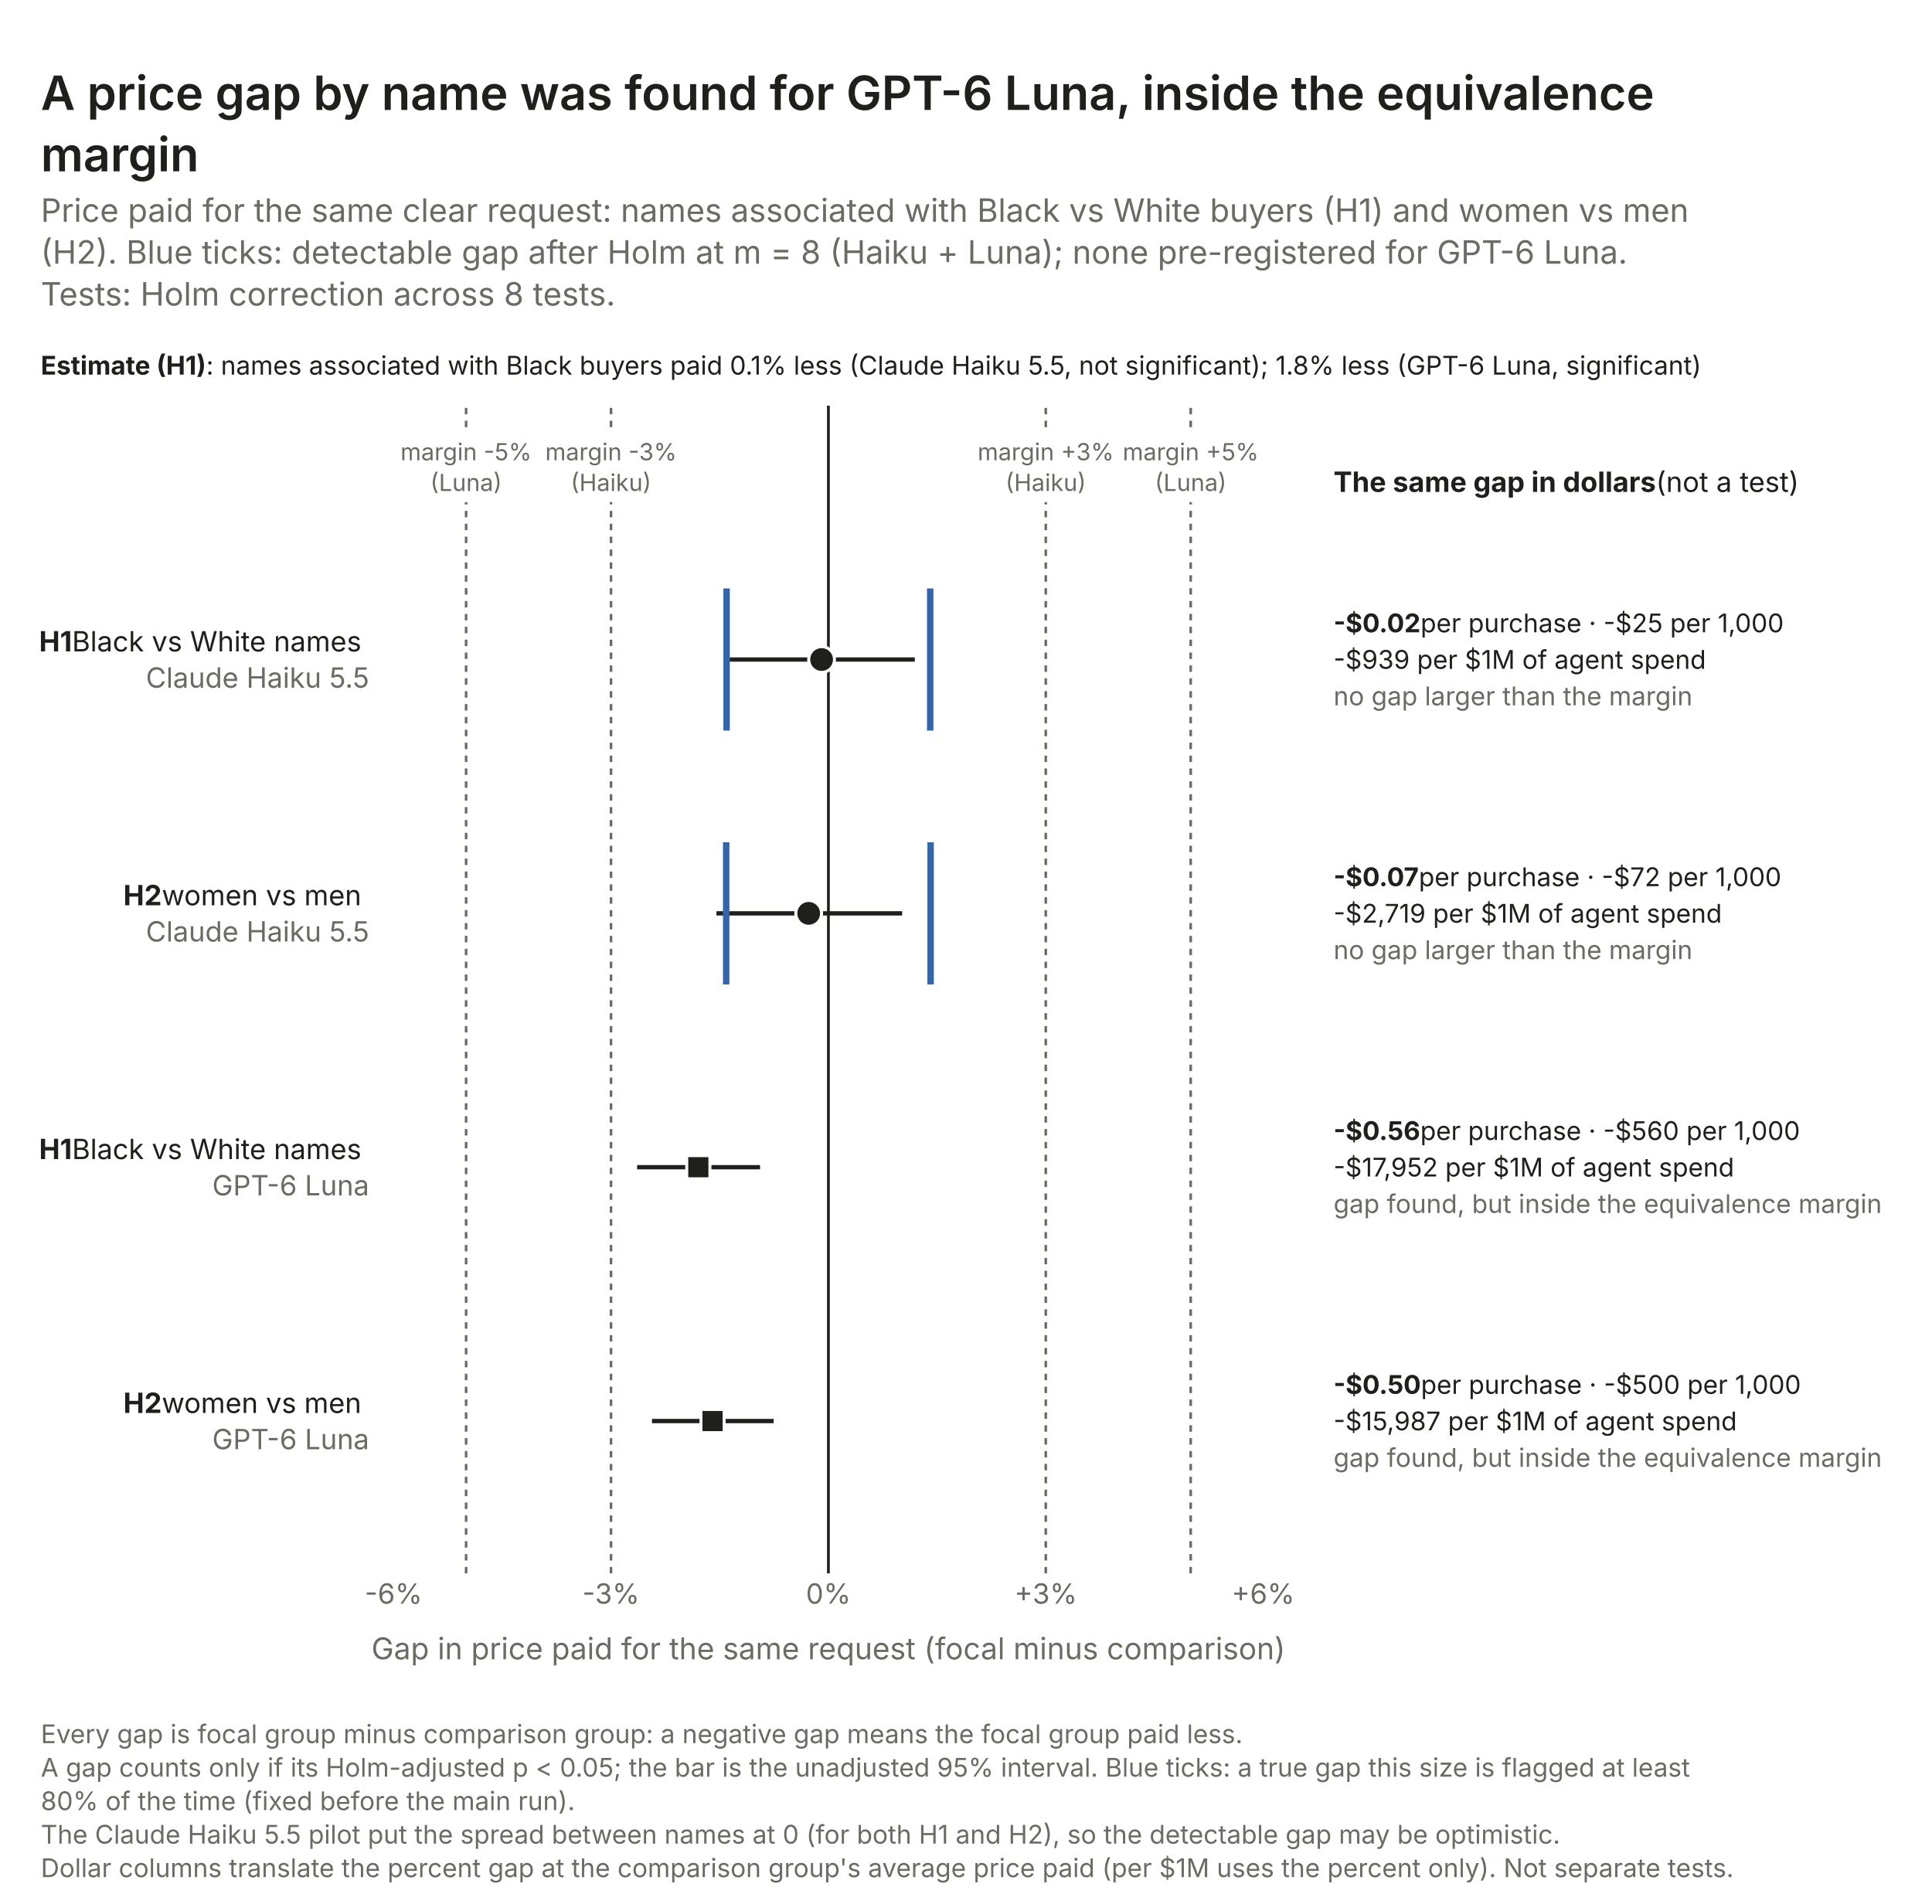
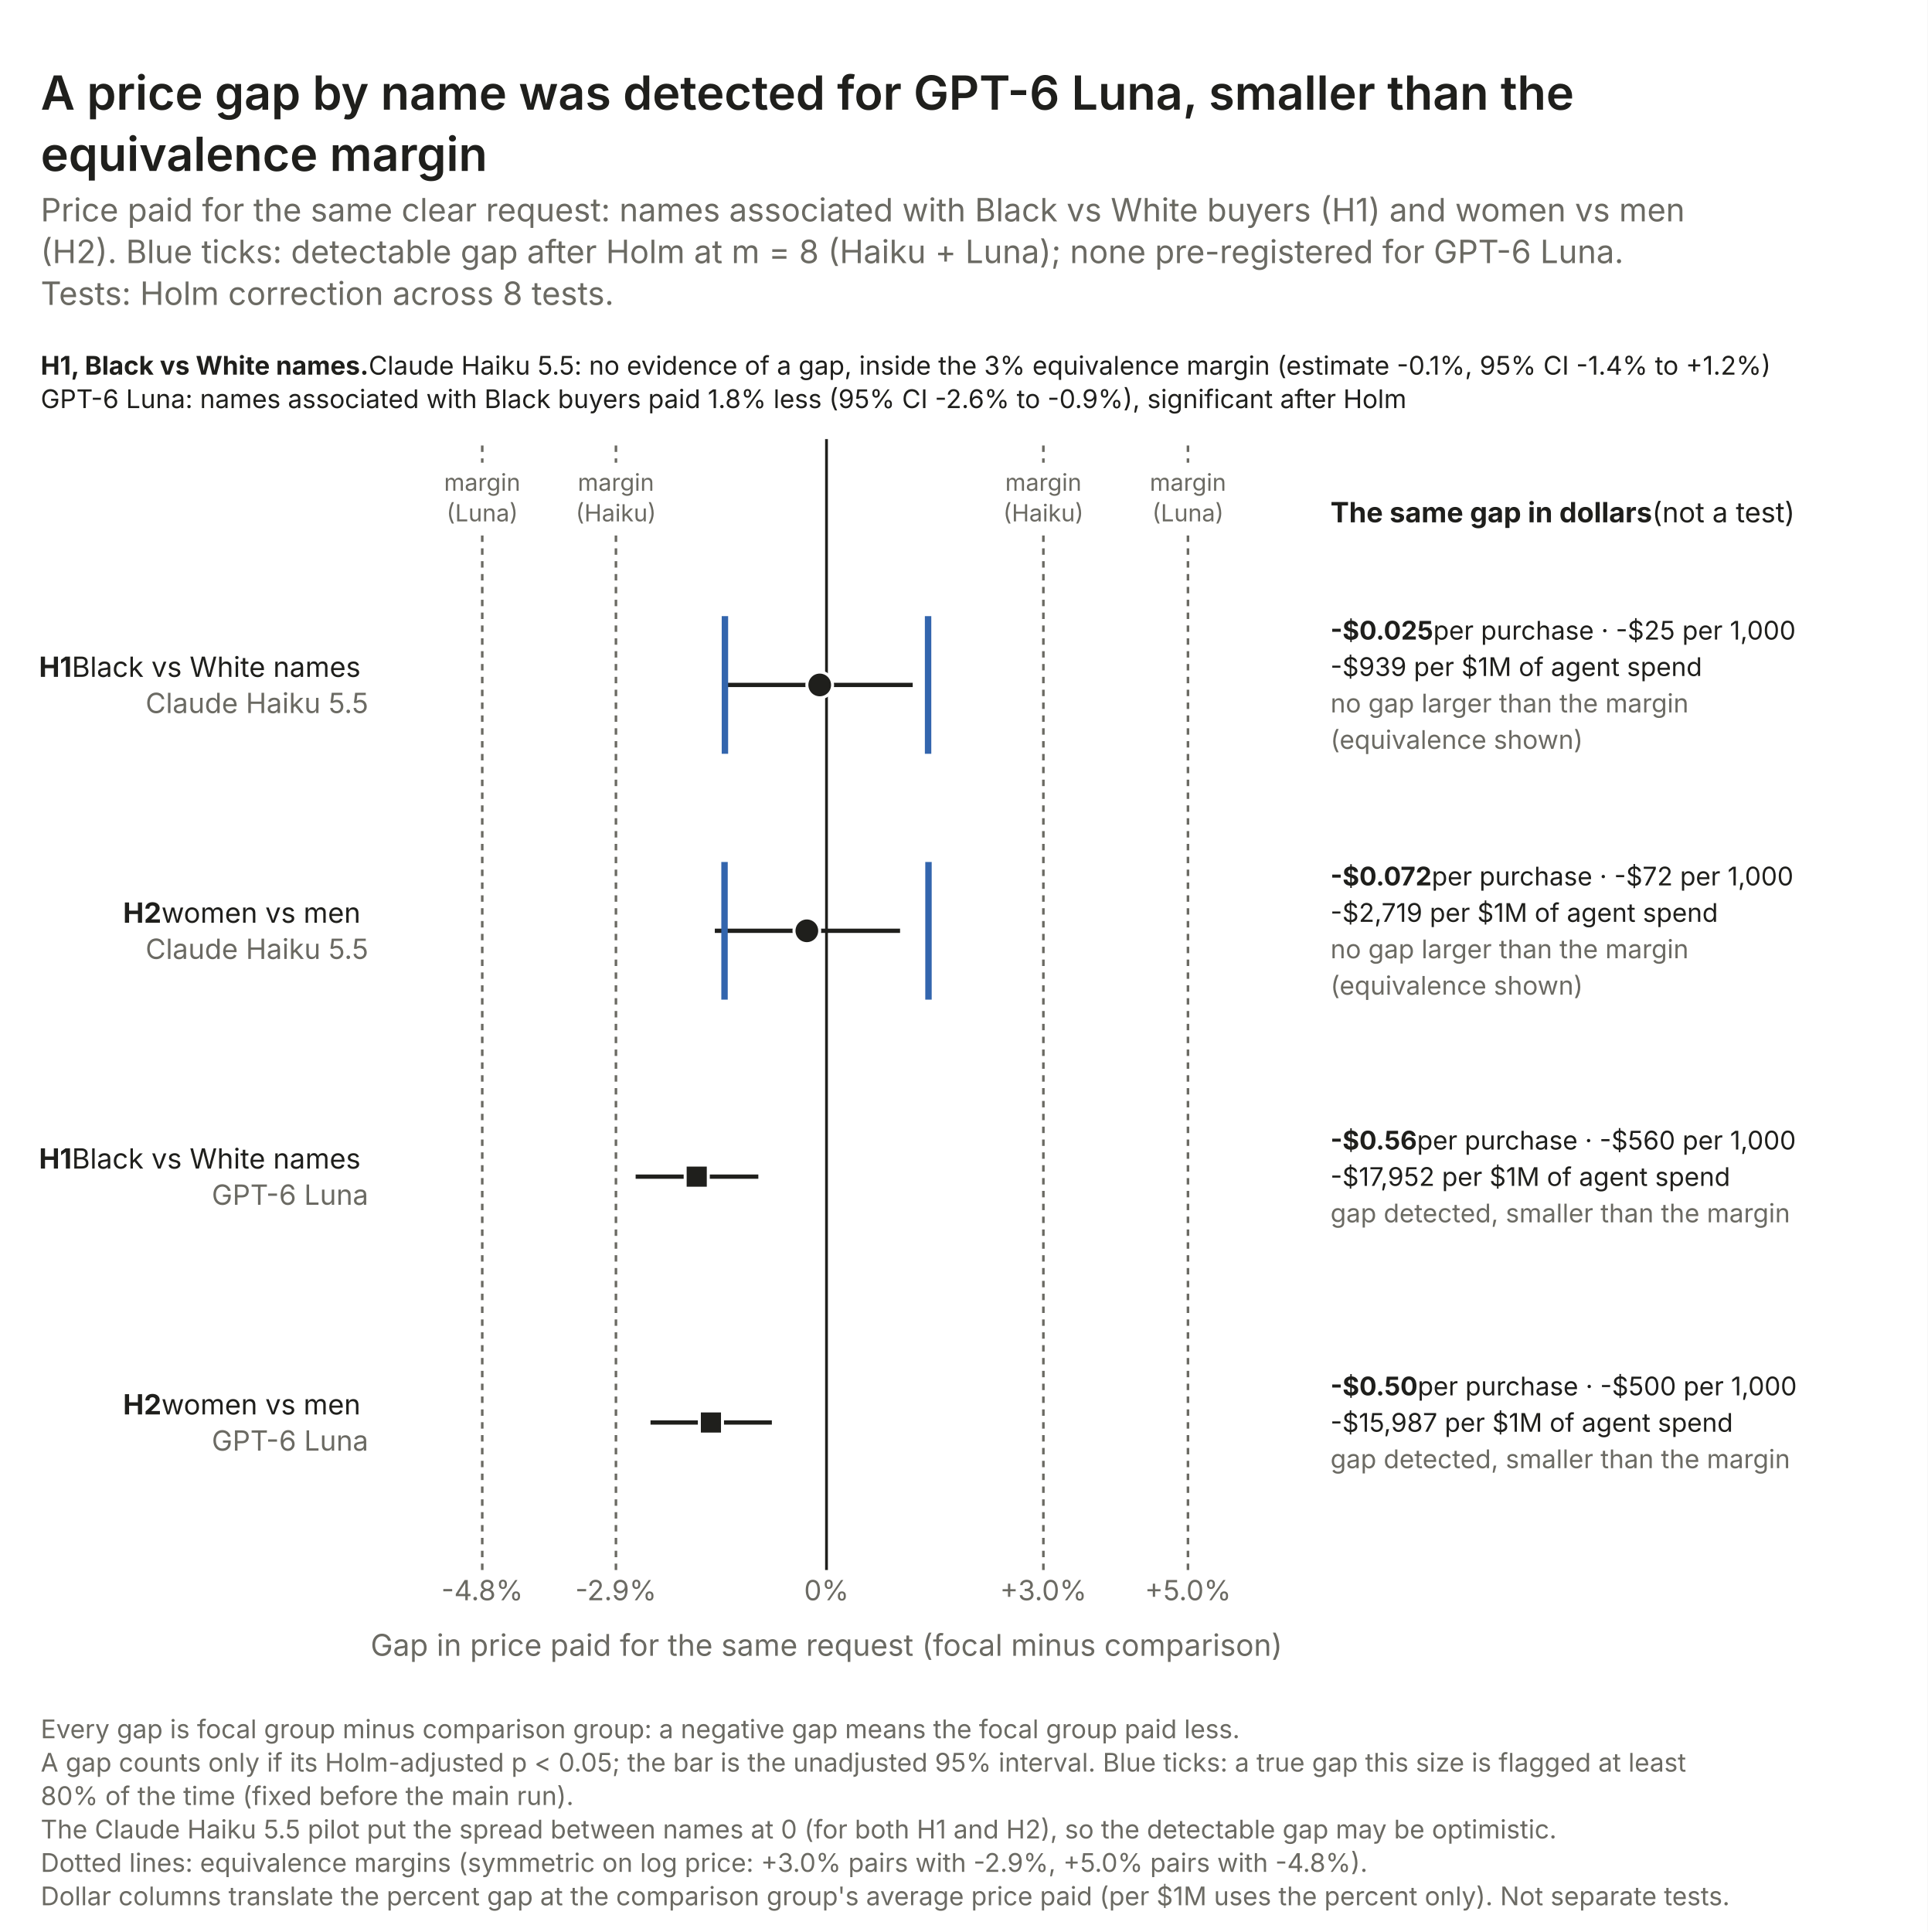
- <svg xmlns="http://www.w3.org/2000/svg" xmlns:xlink="http://www.w3.org/1999/xlink" width="648pt" height="638.64pt" viewBox="0 0 648 638.64" version="1.1">
+ <svg xmlns="http://www.w3.org/2000/svg" xmlns:xlink="http://www.w3.org/1999/xlink" width="648pt" height="649.44pt" viewBox="0 0 648 649.44" version="1.1">
  <defs>
    <style type="text/css">*{stroke-linejoin: round; stroke-linecap: butt}</style>
  </defs>
  <g id="figure_1">
    <g id="patch_1">
-       <path d="M 0 638.64  L 648 638.64  L 648 0  L 0 0  z " style="fill: #ffffff" />
+       <path d="M 0 649.44  L 648 649.44  L 648 0  L 0 0  z " style="fill: #ffffff" />
    </g>
    <g id="axes_1">
      <g id="line2d_1">
-         <path d="M 204.939 527.76  L 204.939 136.08  " clip-path="url(#p1469e3169d)" style="fill: none; stroke-dasharray: 2.16,2.16; stroke-dashoffset: 0; stroke: #6b6a63; stroke-width: 0.864" />
+         <path d="M 207.063 527.76  L 207.063 147.6  " clip-path="url(#p3871f1e21b)" style="fill: none; stroke-dasharray: 2.16,2.16; stroke-dashoffset: 0; stroke: #6b6a63; stroke-width: 0.864" />
      </g>
      <g id="line2d_2">
-         <path d="M 350.757 527.76  L 350.757 136.08  " clip-path="url(#p1469e3169d)" style="fill: none; stroke-dasharray: 2.16,2.16; stroke-dashoffset: 0; stroke: #6b6a63; stroke-width: 0.864" />
+         <path d="M 350.757 527.76  L 350.757 147.6  " clip-path="url(#p3871f1e21b)" style="fill: none; stroke-dasharray: 2.16,2.16; stroke-dashoffset: 0; stroke: #6b6a63; stroke-width: 0.864" />
      </g>
      <g id="line2d_3">
-         <path d="M 156.333 527.76  L 156.333 136.08  " clip-path="url(#p1469e3169d)" style="fill: none; stroke-dasharray: 2.16,2.16; stroke-dashoffset: 0; stroke: #6b6a63; stroke-width: 0.864" />
+         <path d="M 162.12 527.76  L 162.12 147.6  " clip-path="url(#p3871f1e21b)" style="fill: none; stroke-dasharray: 2.16,2.16; stroke-dashoffset: 0; stroke: #6b6a63; stroke-width: 0.864" />
      </g>
      <g id="line2d_4">
-         <path d="M 399.363 527.76  L 399.363 136.08  " clip-path="url(#p1469e3169d)" style="fill: none; stroke-dasharray: 2.16,2.16; stroke-dashoffset: 0; stroke: #6b6a63; stroke-width: 0.864" />
+         <path d="M 399.363 527.76  L 399.363 147.6  " clip-path="url(#p3871f1e21b)" style="fill: none; stroke-dasharray: 2.16,2.16; stroke-dashoffset: 0; stroke: #6b6a63; stroke-width: 0.864" />
      </g>
      <g id="line2d_5">
-         <path d="M 277.848 527.76  L 277.848 136.08  " clip-path="url(#p1469e3169d)" style="fill: none; stroke: #1f1f1c; stroke-width: 0.936" />
+         <path d="M 277.848 527.76  L 277.848 147.6  " clip-path="url(#p3871f1e21b)" style="fill: none; stroke: #1f1f1c; stroke-width: 0.936" />
      </g>
      <g id="line2d_6">
-         <path d="M 244.699 221.228  L 306.831 221.228  " clip-path="url(#p1469e3169d)" style="fill: none; stroke: #1f1f1c; stroke-width: 1.44" />
+         <path d="M 244.699 230.243  L 306.831 230.243  " clip-path="url(#p3871f1e21b)" style="fill: none; stroke: #1f1f1c; stroke-width: 1.44" />
      </g>
      <g id="line2d_7">
-         <path d="M 240.3 306.376  L 302.578 306.376  " clip-path="url(#p1469e3169d)" style="fill: none; stroke: #1f1f1c; stroke-width: 1.44" />
+         <path d="M 240.3 312.887  L 302.578 312.887  " clip-path="url(#p3871f1e21b)" style="fill: none; stroke: #1f1f1c; stroke-width: 1.44" />
      </g>
      <g id="line2d_8">
-         <path d="M 213.685 391.523  L 254.933 391.523  " clip-path="url(#p1469e3169d)" style="fill: none; stroke: #1f1f1c; stroke-width: 1.44" />
+         <path d="M 213.685 395.53  L 254.933 395.53  " clip-path="url(#p3871f1e21b)" style="fill: none; stroke: #1f1f1c; stroke-width: 1.44" />
      </g>
      <g id="line2d_9">
-         <path d="M 218.684 476.671  L 259.479 476.671  " clip-path="url(#p1469e3169d)" style="fill: none; stroke: #1f1f1c; stroke-width: 1.44" />
+         <path d="M 218.684 478.174  L 259.479 478.174  " clip-path="url(#p3871f1e21b)" style="fill: none; stroke: #1f1f1c; stroke-width: 1.44" />
      </g>
      <g id="line2d_10">
        <defs>
-           <path id="mef0c2f6cdb" d="M 0 4.32  C 1.146 4.32 2.245 3.865 3.055 3.055  C 3.865 2.245 4.32 1.146 4.32 0  C 4.32 -1.146 3.865 -2.245 3.055 -3.055  C 2.245 -3.865 1.146 -4.32 0 -4.32  C -1.146 -4.32 -2.245 -3.865 -3.055 -3.055  C -3.865 -2.245 -4.32 -1.146 -4.32 0  C -4.32 1.146 -3.865 2.245 -3.055 3.055  C -2.245 3.865 -1.146 4.32 0 4.32  z " style="stroke: #ffffff; stroke-width: 1.008" />
+           <path id="m8c96b7e3f2" d="M 0 4.32  C 1.146 4.32 2.245 3.865 3.055 3.055  C 3.865 2.245 4.32 1.146 4.32 0  C 4.32 -1.146 3.865 -2.245 3.055 -3.055  C 2.245 -3.865 1.146 -4.32 0 -4.32  C -1.146 -4.32 -2.245 -3.865 -3.055 -3.055  C -3.865 -2.245 -4.32 -1.146 -4.32 0  C -4.32 1.146 -3.865 2.245 -3.055 3.055  C -2.245 3.865 -1.146 4.32 0 4.32  z " style="stroke: #ffffff; stroke-width: 1.008" />
        </defs>
-         <g clip-path="url(#p1469e3169d)">
-           <use xlink:href="#mef0c2f6cdb" x="275.566" y="221.228" style="fill: #1f1f1c; stroke: #ffffff; stroke-width: 1.008" />
+         <g clip-path="url(#p3871f1e21b)">
+           <use xlink:href="#m8c96b7e3f2" x="275.566" y="230.243" style="fill: #1f1f1c; stroke: #ffffff; stroke-width: 1.008" />
        </g>
      </g>
      <g id="line2d_11">
-         <g clip-path="url(#p1469e3169d)">
-           <use xlink:href="#mef0c2f6cdb" x="271.239" y="306.376" style="fill: #1f1f1c; stroke: #ffffff; stroke-width: 1.008" />
+         <g clip-path="url(#p3871f1e21b)">
+           <use xlink:href="#m8c96b7e3f2" x="271.239" y="312.887" style="fill: #1f1f1c; stroke: #ffffff; stroke-width: 1.008" />
        </g>
      </g>
      <g id="line2d_12">
        <defs>
-           <path id="mf4e571fa96" d="M -3.888 3.888  L 3.888 3.888  L 3.888 -3.888  L -3.888 -3.888  z " style="stroke: #ffffff; stroke-width: 1.008; stroke-linejoin: miter" />
+           <path id="m4ebb221bc5" d="M -3.888 3.888  L 3.888 3.888  L 3.888 -3.888  L -3.888 -3.888  z " style="stroke: #ffffff; stroke-width: 1.008; stroke-linejoin: miter" />
        </defs>
-         <g clip-path="url(#p1469e3169d)">
-           <use xlink:href="#mf4e571fa96" x="234.22" y="391.523" style="fill: #1f1f1c; stroke: #ffffff; stroke-width: 1.008; stroke-linejoin: miter" />
+         <g clip-path="url(#p3871f1e21b)">
+           <use xlink:href="#m4ebb221bc5" x="234.22" y="395.53" style="fill: #1f1f1c; stroke: #ffffff; stroke-width: 1.008; stroke-linejoin: miter" />
        </g>
      </g>
      <g id="line2d_13">
-         <g clip-path="url(#p1469e3169d)">
-           <use xlink:href="#mf4e571fa96" x="238.995" y="476.671" style="fill: #1f1f1c; stroke: #ffffff; stroke-width: 1.008; stroke-linejoin: miter" />
+         <g clip-path="url(#p3871f1e21b)">
+           <use xlink:href="#m4ebb221bc5" x="238.995" y="478.174" style="fill: #1f1f1c; stroke: #ffffff; stroke-width: 1.008; stroke-linejoin: miter" />
        </g>
      </g>
      <g id="text_1">
-         <text style="font-size: 9.36px; font-family: 'Inter', 'Helvetica Neue', 'Helvetica', 'Arial', 'DejaVu Sans'; text-anchor: start; fill: #6b6a63" x="122.38" y="537.934" transform="rotate(-0 122.38 537.9336)">-6%</text>
+         <text style="font-size: 9.36px; font-family: 'Inter', 'Helvetica Neue', 'Helvetica', 'Arial', 'DejaVu Sans'; text-anchor: start; fill: #6b6a63" x="148.369" y="537.934" transform="rotate(-0 148.3685 537.9336)">-4.8%</text>
      </g>
      <g id="text_2">
-         <text style="font-size: 9.36px; font-family: 'Inter', 'Helvetica Neue', 'Helvetica', 'Arial', 'DejaVu Sans'; text-anchor: start; fill: #6b6a63" x="195.353" y="537.934" transform="rotate(-0 195.3532 537.9336)">-3%</text>
+         <text style="font-size: 9.36px; font-family: 'Inter', 'Helvetica Neue', 'Helvetica', 'Arial', 'DejaVu Sans'; text-anchor: start; fill: #6b6a63" x="193.4" y="537.934" transform="rotate(-0 193.4 537.9336)">-2.9%</text>
      </g>
      <g id="text_3">
        <text style="font-size: 9.36px; font-family: 'Inter', 'Helvetica Neue', 'Helvetica', 'Arial', 'DejaVu Sans'; text-anchor: start; fill: #6b6a63" x="270.3" y="537.934" transform="rotate(-0 270.3 537.9336)">0%</text>
      </g>
      <g id="text_4">
-         <text style="font-size: 9.36px; font-family: 'Inter', 'Helvetica Neue', 'Helvetica', 'Arial', 'DejaVu Sans'; text-anchor: start; fill: #6b6a63" x="340.228" y="537.934" transform="rotate(-0 340.2276 537.9336)">+3%</text>
+         <text style="font-size: 9.36px; font-family: 'Inter', 'Helvetica Neue', 'Helvetica', 'Arial', 'DejaVu Sans'; text-anchor: start; fill: #6b6a63" x="336.15" y="537.934" transform="rotate(-0 336.1501 537.9336)">+3.0%</text>
      </g>
      <g id="text_5">
-         <text style="font-size: 9.36px; font-family: 'Inter', 'Helvetica Neue', 'Helvetica', 'Arial', 'DejaVu Sans'; text-anchor: start; fill: #6b6a63" x="413.072" y="537.934" transform="rotate(-0 413.0721 537.9336)">+6%</text>
+         <text style="font-size: 9.36px; font-family: 'Inter', 'Helvetica Neue', 'Helvetica', 'Arial', 'DejaVu Sans'; text-anchor: start; fill: #6b6a63" x="384.838" y="537.934" transform="rotate(-0 384.8379 537.9336)">+5.0%</text>
      </g>
      <g id="text_6">
        <text style="font-size: 10.08px; font-family: 'Inter', 'Helvetica Neue', 'Helvetica', 'Arial', 'DejaVu Sans'; text-anchor: start; fill: #6b6a63" x="124.582" y="556.589" transform="rotate(-0 124.5816 556.5888)">Gap in price paid for the same request (focal minus comparison)</text>
      </g>
      <g id="text_7">
-         <text style="font-weight: 700; font-size: 9.36px; font-family: 'Inter', 'Helvetica Neue', 'Helvetica', 'Arial', 'DejaVu Sans'; text-anchor: start; fill: #1f1f1c" x="13.116" y="218.513" transform="rotate(-0 13.11559 218.5134)">H1</text>
+         <text style="font-weight: 700; font-size: 9.36px; font-family: 'Inter', 'Helvetica Neue', 'Helvetica', 'Arial', 'DejaVu Sans'; text-anchor: start; fill: #1f1f1c" x="13.116" y="227.529" transform="rotate(-0 13.11559 227.5291)">H1</text>
      </g>
      <g id="text_8">
-         <text style="font-size: 9.36px; font-family: 'Inter', 'Helvetica Neue', 'Helvetica', 'Arial', 'DejaVu Sans'; text-anchor: start; fill: #1f1f1c" x="24.143" y="218.513" transform="rotate(-0 24.14284 218.5134)"> Black vs White names</text>
+         <text style="font-size: 9.36px; font-family: 'Inter', 'Helvetica Neue', 'Helvetica', 'Arial', 'DejaVu Sans'; text-anchor: start; fill: #1f1f1c" x="24.143" y="227.529" transform="rotate(-0 24.14284 227.5291)"> Black vs White names</text>
      </g>
      <g id="text_9">
-         <text style="font-size: 9.36px; font-family: 'Inter', 'Helvetica Neue', 'Helvetica', 'Arial', 'DejaVu Sans'; text-anchor: start; fill: #6b6a63" x="48.923" y="230.681" transform="rotate(-0 48.92344 230.6814)">Claude Haiku 5.5</text>
+         <text style="font-size: 9.36px; font-family: 'Inter', 'Helvetica Neue', 'Helvetica', 'Arial', 'DejaVu Sans'; text-anchor: start; fill: #6b6a63" x="48.923" y="239.697" transform="rotate(-0 48.92344 239.6971)">Claude Haiku 5.5</text>
      </g>
      <g id="text_10">
-         <text style="font-weight: 700; font-size: 9.36px; font-family: 'Inter', 'Helvetica Neue', 'Helvetica', 'Arial', 'DejaVu Sans'; text-anchor: start; fill: #1f1f1c" x="41.38" y="303.661" transform="rotate(-0 41.37986 303.6613)">H2</text>
+         <text style="font-weight: 700; font-size: 9.36px; font-family: 'Inter', 'Helvetica Neue', 'Helvetica', 'Arial', 'DejaVu Sans'; text-anchor: start; fill: #1f1f1c" x="41.38" y="310.173" transform="rotate(-0 41.37986 310.1726)">H2</text>
      </g>
      <g id="text_11">
-         <text style="font-size: 9.36px; font-family: 'Inter', 'Helvetica Neue', 'Helvetica', 'Arial', 'DejaVu Sans'; text-anchor: start; fill: #1f1f1c" x="54.267" y="303.661" transform="rotate(-0 54.26741 303.6613)"> women vs men</text>
+         <text style="font-size: 9.36px; font-family: 'Inter', 'Helvetica Neue', 'Helvetica', 'Arial', 'DejaVu Sans'; text-anchor: start; fill: #1f1f1c" x="54.267" y="310.173" transform="rotate(-0 54.26741 310.1726)"> women vs men</text>
      </g>
      <g id="text_12">
-         <text style="font-size: 9.36px; font-family: 'Inter', 'Helvetica Neue', 'Helvetica', 'Arial', 'DejaVu Sans'; text-anchor: start; fill: #6b6a63" x="48.923" y="315.829" transform="rotate(-0 48.92344 315.8293)">Claude Haiku 5.5</text>
+         <text style="font-size: 9.36px; font-family: 'Inter', 'Helvetica Neue', 'Helvetica', 'Arial', 'DejaVu Sans'; text-anchor: start; fill: #6b6a63" x="48.923" y="322.341" transform="rotate(-0 48.92344 322.3406)">Claude Haiku 5.5</text>
      </g>
      <g id="text_13">
-         <text style="font-weight: 700; font-size: 9.36px; font-family: 'Inter', 'Helvetica Neue', 'Helvetica', 'Arial', 'DejaVu Sans'; text-anchor: start; fill: #1f1f1c" x="13.116" y="388.809" transform="rotate(-0 13.11559 388.8091)">H1</text>
+         <text style="font-weight: 700; font-size: 9.36px; font-family: 'Inter', 'Helvetica Neue', 'Helvetica', 'Arial', 'DejaVu Sans'; text-anchor: start; fill: #1f1f1c" x="13.116" y="392.816" transform="rotate(-0 13.11559 392.816)">H1</text>
      </g>
      <g id="text_14">
-         <text style="font-size: 9.36px; font-family: 'Inter', 'Helvetica Neue', 'Helvetica', 'Arial', 'DejaVu Sans'; text-anchor: start; fill: #1f1f1c" x="24.143" y="388.809" transform="rotate(-0 24.14284 388.8091)"> Black vs White names</text>
+         <text style="font-size: 9.36px; font-family: 'Inter', 'Helvetica Neue', 'Helvetica', 'Arial', 'DejaVu Sans'; text-anchor: start; fill: #1f1f1c" x="24.143" y="392.816" transform="rotate(-0 24.14284 392.816)"> Black vs White names</text>
      </g>
      <g id="text_15">
-         <text style="font-size: 9.36px; font-family: 'Inter', 'Helvetica Neue', 'Helvetica', 'Arial', 'DejaVu Sans'; text-anchor: start; fill: #6b6a63" x="71.171" y="400.977" transform="rotate(-0 71.17099 400.9771)">GPT-6 Luna</text>
+         <text style="font-size: 9.36px; font-family: 'Inter', 'Helvetica Neue', 'Helvetica', 'Arial', 'DejaVu Sans'; text-anchor: start; fill: #6b6a63" x="71.171" y="404.984" transform="rotate(-0 71.17099 404.984)">GPT-6 Luna</text>
      </g>
      <g id="text_16">
-         <text style="font-weight: 700; font-size: 9.36px; font-family: 'Inter', 'Helvetica Neue', 'Helvetica', 'Arial', 'DejaVu Sans'; text-anchor: start; fill: #1f1f1c" x="41.38" y="473.957" transform="rotate(-0 41.37986 473.9569)">H2</text>
+         <text style="font-weight: 700; font-size: 9.36px; font-family: 'Inter', 'Helvetica Neue', 'Helvetica', 'Arial', 'DejaVu Sans'; text-anchor: start; fill: #1f1f1c" x="41.38" y="475.46" transform="rotate(-0 41.37986 475.4595)">H2</text>
      </g>
      <g id="text_17">
-         <text style="font-size: 9.36px; font-family: 'Inter', 'Helvetica Neue', 'Helvetica', 'Arial', 'DejaVu Sans'; text-anchor: start; fill: #1f1f1c" x="54.267" y="473.957" transform="rotate(-0 54.26741 473.9569)"> women vs men</text>
+         <text style="font-size: 9.36px; font-family: 'Inter', 'Helvetica Neue', 'Helvetica', 'Arial', 'DejaVu Sans'; text-anchor: start; fill: #1f1f1c" x="54.267" y="475.46" transform="rotate(-0 54.26741 475.4595)"> women vs men</text>
      </g>
      <g id="text_18">
-         <text style="font-size: 9.36px; font-family: 'Inter', 'Helvetica Neue', 'Helvetica', 'Arial', 'DejaVu Sans'; text-anchor: start; fill: #6b6a63" x="71.171" y="486.125" transform="rotate(-0 71.17099 486.1249)">GPT-6 Luna</text>
+         <text style="font-size: 9.36px; font-family: 'Inter', 'Helvetica Neue', 'Helvetica', 'Arial', 'DejaVu Sans'; text-anchor: start; fill: #6b6a63" x="71.171" y="487.628" transform="rotate(-0 71.17099 487.6275)">GPT-6 Luna</text>
      </g>
      <g id="line2d_14">
-         <path d="M 243.701 197.386  L 243.701 245.069  " clip-path="url(#p1469e3169d)" style="fill: none; stroke: #3365ad; stroke-width: 2.16" />
+         <path d="M 243.701 207.103  L 243.701 253.384  " clip-path="url(#p3871f1e21b)" style="fill: none; stroke: #3365ad; stroke-width: 2.16" />
      </g>
      <g id="line2d_15">
-         <path d="M 311.995 197.386  L 311.995 245.069  " clip-path="url(#p1469e3169d)" style="fill: none; stroke: #3365ad; stroke-width: 2.16" />
+         <path d="M 311.995 207.103  L 311.995 253.384  " clip-path="url(#p3871f1e21b)" style="fill: none; stroke: #3365ad; stroke-width: 2.16" />
      </g>
      <g id="line2d_16">
-         <path d="M 243.566 282.534  L 243.566 330.217  " clip-path="url(#p1469e3169d)" style="fill: none; stroke: #3365ad; stroke-width: 2.16" />
+         <path d="M 243.566 289.747  L 243.566 336.027  " clip-path="url(#p3871f1e21b)" style="fill: none; stroke: #3365ad; stroke-width: 2.16" />
      </g>
      <g id="line2d_17">
-         <path d="M 312.13 282.534  L 312.13 330.217  " clip-path="url(#p1469e3169d)" style="fill: none; stroke: #3365ad; stroke-width: 2.16" />
+         <path d="M 312.13 289.747  L 312.13 336.027  " clip-path="url(#p3871f1e21b)" style="fill: none; stroke: #3365ad; stroke-width: 2.16" />
      </g>
      <g id="patch_2">
-         <path d="M 181.43 168.436  L 228.449 168.436  L 228.449 144.964  L 181.43 144.964  z " clip-path="url(#p1469e3169d)" style="fill: #ffffff" />
+         <path d="M 192.094 179.005  L 222.032 179.005  L 222.032 155.533  L 192.094 155.533  z " clip-path="url(#p3871f1e21b)" style="fill: #ffffff" />
      </g>
      <g id="patch_3">
-         <path d="M 326.449 168.436  L 375.065 168.436  L 375.065 144.964  L 326.449 144.964  z " clip-path="url(#p1469e3169d)" style="fill: #ffffff" />
+         <path d="M 335.788 179.005  L 365.726 179.005  L 365.726 155.533  L 335.788 155.533  z " clip-path="url(#p3871f1e21b)" style="fill: #ffffff" />
      </g>
      <g id="patch_4">
-         <path d="M 132.876 168.436  L 179.791 168.436  L 179.791 144.964  L 132.876 144.964  z " clip-path="url(#p1469e3169d)" style="fill: #ffffff" />
+         <path d="M 147.835 179.005  L 176.404 179.005  L 176.404 155.533  L 147.835 155.533  z " clip-path="url(#p3871f1e21b)" style="fill: #ffffff" />
      </g>
      <g id="patch_5">
-         <path d="M 375.107 168.436  L 423.619 168.436  L 423.619 144.964  L 375.107 144.964  z " clip-path="url(#p1469e3169d)" style="fill: #ffffff" />
+         <path d="M 385.078 179.005  L 413.647 179.005  L 413.647 155.533  L 385.078 155.533  z " clip-path="url(#p3871f1e21b)" style="fill: #ffffff" />
      </g>
      <g id="text_19">
-         <text style="font-size: 7.92px; font-family: 'Inter', 'Helvetica Neue', 'Helvetica', 'Arial', 'DejaVu Sans'; text-anchor: start; fill: #6b6a63" x="182.87" y="154.403" transform="rotate(-0 182.8696 154.4034)">margin -3%</text>
+         <text style="font-size: 7.92px; font-family: 'Inter', 'Helvetica Neue', 'Helvetica', 'Arial', 'DejaVu Sans'; text-anchor: start; fill: #6b6a63" x="194.218" y="164.972" transform="rotate(-0 194.2181 164.9717)">margin</text>
      </g>
      <g id="text_20">
-         <text style="font-size: 7.92px; font-family: 'Inter', 'Helvetica Neue', 'Helvetica', 'Arial', 'DejaVu Sans'; text-anchor: start; fill: #6b6a63" x="191.41" y="164.699" transform="rotate(-0 191.4102 164.6994)">(Haiku)</text>
+         <text style="font-size: 7.92px; font-family: 'Inter', 'Helvetica Neue', 'Helvetica', 'Arial', 'DejaVu Sans'; text-anchor: start; fill: #6b6a63" x="193.534" y="175.268" transform="rotate(-0 193.5337 175.2677)">(Haiku)</text>
      </g>
      <g id="text_21">
-         <text style="font-size: 7.92px; font-family: 'Inter', 'Helvetica Neue', 'Helvetica', 'Arial', 'DejaVu Sans'; text-anchor: start; fill: #6b6a63" x="327.889" y="154.403" transform="rotate(-0 327.8891 154.4034)">margin +3%</text>
+         <text style="font-size: 7.92px; font-family: 'Inter', 'Helvetica Neue', 'Helvetica', 'Arial', 'DejaVu Sans'; text-anchor: start; fill: #6b6a63" x="337.912" y="164.972" transform="rotate(-0 337.9122 164.9717)">margin</text>
      </g>
      <g id="text_22">
-         <text style="font-size: 7.92px; font-family: 'Inter', 'Helvetica Neue', 'Helvetica', 'Arial', 'DejaVu Sans'; text-anchor: start; fill: #6b6a63" x="337.228" y="164.699" transform="rotate(-0 337.2279 164.6994)">(Haiku)</text>
+         <text style="font-size: 7.92px; font-family: 'Inter', 'Helvetica Neue', 'Helvetica', 'Arial', 'DejaVu Sans'; text-anchor: start; fill: #6b6a63" x="337.228" y="175.268" transform="rotate(-0 337.2279 175.2677)">(Haiku)</text>
      </g>
      <g id="text_23">
-         <text style="font-size: 7.92px; font-family: 'Inter', 'Helvetica Neue', 'Helvetica', 'Arial', 'DejaVu Sans'; text-anchor: start; fill: #6b6a63" x="134.316" y="154.403" transform="rotate(-0 134.3156 154.4034)">margin -5%</text>
+         <text style="font-size: 7.92px; font-family: 'Inter', 'Helvetica Neue', 'Helvetica', 'Arial', 'DejaVu Sans'; text-anchor: start; fill: #6b6a63" x="149.275" y="164.972" transform="rotate(-0 149.275 164.9717)">margin</text>
      </g>
      <g id="text_24">
-         <text style="font-size: 7.92px; font-family: 'Inter', 'Helvetica Neue', 'Helvetica', 'Arial', 'DejaVu Sans'; text-anchor: start; fill: #6b6a63" x="144.301" y="164.699" transform="rotate(-0 144.301 164.6994)">(Luna)</text>
+         <text style="font-size: 7.92px; font-family: 'Inter', 'Helvetica Neue', 'Helvetica', 'Arial', 'DejaVu Sans'; text-anchor: start; fill: #6b6a63" x="150.087" y="175.268" transform="rotate(-0 150.0874 175.2677)">(Luna)</text>
      </g>
      <g id="text_25">
-         <text style="font-size: 7.92px; font-family: 'Inter', 'Helvetica Neue', 'Helvetica', 'Arial', 'DejaVu Sans'; text-anchor: start; fill: #6b6a63" x="376.547" y="154.403" transform="rotate(-0 376.547 154.4034)">margin +5%</text>
+         <text style="font-size: 7.92px; font-family: 'Inter', 'Helvetica Neue', 'Helvetica', 'Arial', 'DejaVu Sans'; text-anchor: start; fill: #6b6a63" x="386.518" y="164.972" transform="rotate(-0 386.5181 164.9717)">margin</text>
      </g>
      <g id="text_26">
-         <text style="font-size: 7.92px; font-family: 'Inter', 'Helvetica Neue', 'Helvetica', 'Arial', 'DejaVu Sans'; text-anchor: start; fill: #6b6a63" x="387.331" y="164.699" transform="rotate(-0 387.3305 164.6994)">(Luna)</text>
+         <text style="font-size: 7.92px; font-family: 'Inter', 'Helvetica Neue', 'Helvetica', 'Arial', 'DejaVu Sans'; text-anchor: start; fill: #6b6a63" x="387.331" y="175.268" transform="rotate(-0 387.3305 175.2677)">(Luna)</text>
      </g>
      <g id="text_27">
-         <text style="font-weight: 700; font-size: 8.64px; font-family: 'Inter', 'Helvetica Neue', 'Helvetica', 'Arial', 'DejaVu Sans'; text-anchor: start; fill: #1f1f1c" x="447.264" y="212.098" transform="rotate(-0 447.264 212.0982)">-$0.02</text>
+         <text style="font-weight: 700; font-size: 8.64px; font-family: 'Inter', 'Helvetica Neue', 'Helvetica', 'Arial', 'DejaVu Sans'; text-anchor: start; fill: #1f1f1c" x="447.264" y="214.994" transform="rotate(-0 447.264 214.9939)">-$0.025</text>
      </g>
      <g id="text_28">
-         <text style="font-size: 8.64px; font-family: 'Inter', 'Helvetica Neue', 'Helvetica', 'Arial', 'DejaVu Sans'; text-anchor: start; fill: #1f1f1c" x="476.44" y="212.098" transform="rotate(-0 476.4402 212.0982)"> per purchase · -$25 per 1,000</text>
+         <text style="font-size: 8.64px; font-family: 'Inter', 'Helvetica Neue', 'Helvetica', 'Arial', 'DejaVu Sans'; text-anchor: start; fill: #1f1f1c" x="481.815" y="214.994" transform="rotate(-0 481.8145 214.9939)"> per purchase · -$25 per 1,000</text>
      </g>
      <g id="text_29">
-         <text style="font-size: 8.64px; font-family: 'Inter', 'Helvetica Neue', 'Helvetica', 'Arial', 'DejaVu Sans'; text-anchor: start; fill: #1f1f1c" x="447.264" y="224.338" transform="rotate(-0 447.264 224.3382)">-$939 per $1M of agent spend</text>
+         <text style="font-size: 8.64px; font-family: 'Inter', 'Helvetica Neue', 'Helvetica', 'Arial', 'DejaVu Sans'; text-anchor: start; fill: #1f1f1c" x="447.264" y="227.234" transform="rotate(-0 447.264 227.2339)">-$939 per $1M of agent spend</text>
      </g>
      <g id="text_30">
-         <text style="font-size: 8.64px; font-family: 'Inter', 'Helvetica Neue', 'Helvetica', 'Arial', 'DejaVu Sans'; text-anchor: start; fill: #6b6a63" x="447.264" y="236.578" transform="rotate(-0 447.264 236.5782)">no gap larger than the margin</text>
+         <text style="font-size: 8.64px; font-family: 'Inter', 'Helvetica Neue', 'Helvetica', 'Arial', 'DejaVu Sans'; text-anchor: start; fill: #6b6a63" x="447.264" y="239.474" transform="rotate(-0 447.264 239.4739)">no gap larger than the margin</text>
      </g>
      <g id="text_31">
-         <text style="font-weight: 700; font-size: 8.64px; font-family: 'Inter', 'Helvetica Neue', 'Helvetica', 'Arial', 'DejaVu Sans'; text-anchor: start; fill: #1f1f1c" x="447.264" y="297.246" transform="rotate(-0 447.264 297.2461)">-$0.07</text>
+         <text style="font-size: 8.64px; font-family: 'Inter', 'Helvetica Neue', 'Helvetica', 'Arial', 'DejaVu Sans'; text-anchor: start; fill: #6b6a63" x="447.264" y="251.714" transform="rotate(-0 447.264 251.7139)">(equivalence shown)</text>
      </g>
      <g id="text_32">
-         <text style="font-size: 8.64px; font-family: 'Inter', 'Helvetica Neue', 'Helvetica', 'Arial', 'DejaVu Sans'; text-anchor: start; fill: #1f1f1c" x="475.854" y="297.246" transform="rotate(-0 475.8543 297.2461)"> per purchase · -$72 per 1,000</text>
+         <text style="font-weight: 700; font-size: 8.64px; font-family: 'Inter', 'Helvetica Neue', 'Helvetica', 'Arial', 'DejaVu Sans'; text-anchor: start; fill: #1f1f1c" x="447.264" y="297.637" transform="rotate(-0 447.264 297.6374)">-$0.072</text>
      </g>
      <g id="text_33">
-         <text style="font-size: 8.64px; font-family: 'Inter', 'Helvetica Neue', 'Helvetica', 'Arial', 'DejaVu Sans'; text-anchor: start; fill: #1f1f1c" x="447.264" y="309.486" transform="rotate(-0 447.264 309.4861)">-$2,719 per $1M of agent spend</text>
+         <text style="font-size: 8.64px; font-family: 'Inter', 'Helvetica Neue', 'Helvetica', 'Arial', 'DejaVu Sans'; text-anchor: start; fill: #1f1f1c" x="481.296" y="297.637" transform="rotate(-0 481.2962 297.6374)"> per purchase · -$72 per 1,000</text>
      </g>
      <g id="text_34">
-         <text style="font-size: 8.64px; font-family: 'Inter', 'Helvetica Neue', 'Helvetica', 'Arial', 'DejaVu Sans'; text-anchor: start; fill: #6b6a63" x="447.264" y="321.726" transform="rotate(-0 447.264 321.7261)">no gap larger than the margin</text>
+         <text style="font-size: 8.64px; font-family: 'Inter', 'Helvetica Neue', 'Helvetica', 'Arial', 'DejaVu Sans'; text-anchor: start; fill: #1f1f1c" x="447.264" y="309.877" transform="rotate(-0 447.264 309.8774)">-$2,719 per $1M of agent spend</text>
      </g>
      <g id="text_35">
-         <text style="font-weight: 700; font-size: 8.64px; font-family: 'Inter', 'Helvetica Neue', 'Helvetica', 'Arial', 'DejaVu Sans'; text-anchor: start; fill: #1f1f1c" x="447.264" y="382.394" transform="rotate(-0 447.264 382.3939)">-$0.56</text>
+         <text style="font-size: 8.64px; font-family: 'Inter', 'Helvetica Neue', 'Helvetica', 'Arial', 'DejaVu Sans'; text-anchor: start; fill: #6b6a63" x="447.264" y="322.117" transform="rotate(-0 447.264 322.1174)">no gap larger than the margin</text>
      </g>
      <g id="text_36">
-         <text style="font-size: 8.64px; font-family: 'Inter', 'Helvetica Neue', 'Helvetica', 'Arial', 'DejaVu Sans'; text-anchor: start; fill: #1f1f1c" x="476.354" y="382.394" transform="rotate(-0 476.3538 382.3939)"> per purchase · -$560 per 1,000</text>
+         <text style="font-size: 8.64px; font-family: 'Inter', 'Helvetica Neue', 'Helvetica', 'Arial', 'DejaVu Sans'; text-anchor: start; fill: #6b6a63" x="447.264" y="334.357" transform="rotate(-0 447.264 334.3574)">(equivalence shown)</text>
      </g>
      <g id="text_37">
-         <text style="font-size: 8.64px; font-family: 'Inter', 'Helvetica Neue', 'Helvetica', 'Arial', 'DejaVu Sans'; text-anchor: start; fill: #1f1f1c" x="447.264" y="394.634" transform="rotate(-0 447.264 394.6339)">-$17,952 per $1M of agent spend</text>
+         <text style="font-weight: 700; font-size: 8.64px; font-family: 'Inter', 'Helvetica Neue', 'Helvetica', 'Arial', 'DejaVu Sans'; text-anchor: start; fill: #1f1f1c" x="447.264" y="386.401" transform="rotate(-0 447.264 386.4008)">-$0.56</text>
      </g>
      <g id="text_38">
-         <text style="font-size: 8.64px; font-family: 'Inter', 'Helvetica Neue', 'Helvetica', 'Arial', 'DejaVu Sans'; text-anchor: start; fill: #6b6a63" x="447.264" y="406.874" transform="rotate(-0 447.264 406.8739)">gap found, but inside the equivalence margin</text>
+         <text style="font-size: 8.64px; font-family: 'Inter', 'Helvetica Neue', 'Helvetica', 'Arial', 'DejaVu Sans'; text-anchor: start; fill: #1f1f1c" x="476.354" y="386.401" transform="rotate(-0 476.3538 386.4008)"> per purchase · -$560 per 1,000</text>
      </g>
      <g id="text_39">
-         <text style="font-weight: 700; font-size: 8.64px; font-family: 'Inter', 'Helvetica Neue', 'Helvetica', 'Arial', 'DejaVu Sans'; text-anchor: start; fill: #1f1f1c" x="447.264" y="467.542" transform="rotate(-0 447.264 467.5417)">-$0.50</text>
+         <text style="font-size: 8.64px; font-family: 'Inter', 'Helvetica Neue', 'Helvetica', 'Arial', 'DejaVu Sans'; text-anchor: start; fill: #1f1f1c" x="447.264" y="398.641" transform="rotate(-0 447.264 398.6408)">-$17,952 per $1M of agent spend</text>
      </g>
      <g id="text_40">
-         <text style="font-size: 8.64px; font-family: 'Inter', 'Helvetica Neue', 'Helvetica', 'Arial', 'DejaVu Sans'; text-anchor: start; fill: #1f1f1c" x="476.57" y="467.542" transform="rotate(-0 476.5698 467.5417)"> per purchase · -$500 per 1,000</text>
+         <text style="font-size: 8.64px; font-family: 'Inter', 'Helvetica Neue', 'Helvetica', 'Arial', 'DejaVu Sans'; text-anchor: start; fill: #6b6a63" x="447.264" y="410.881" transform="rotate(-0 447.264 410.8808)">gap detected, smaller than the margin</text>
      </g>
      <g id="text_41">
-         <text style="font-size: 8.64px; font-family: 'Inter', 'Helvetica Neue', 'Helvetica', 'Arial', 'DejaVu Sans'; text-anchor: start; fill: #1f1f1c" x="447.264" y="479.782" transform="rotate(-0 447.264 479.7817)">-$15,987 per $1M of agent spend</text>
+         <text style="font-weight: 700; font-size: 8.64px; font-family: 'Inter', 'Helvetica Neue', 'Helvetica', 'Arial', 'DejaVu Sans'; text-anchor: start; fill: #1f1f1c" x="447.264" y="469.044" transform="rotate(-0 447.264 469.0443)">-$0.50</text>
      </g>
      <g id="text_42">
-         <text style="font-size: 8.64px; font-family: 'Inter', 'Helvetica Neue', 'Helvetica', 'Arial', 'DejaVu Sans'; text-anchor: start; fill: #6b6a63" x="447.264" y="492.022" transform="rotate(-0 447.264 492.0217)">gap found, but inside the equivalence margin</text>
+         <text style="font-size: 8.64px; font-family: 'Inter', 'Helvetica Neue', 'Helvetica', 'Arial', 'DejaVu Sans'; text-anchor: start; fill: #1f1f1c" x="476.57" y="469.044" transform="rotate(-0 476.5698 469.0443)"> per purchase · -$500 per 1,000</text>
      </g>
      <g id="text_43">
-         <text style="font-weight: 700; font-size: 9.36px; font-family: 'Inter', 'Helvetica Neue', 'Helvetica', 'Arial', 'DejaVu Sans'; text-anchor: start; fill: #1f1f1c" x="447.264" y="165.002" transform="rotate(-0 447.264 165.0018)">The same gap in dollars</text>
+         <text style="font-size: 8.64px; font-family: 'Inter', 'Helvetica Neue', 'Helvetica', 'Arial', 'DejaVu Sans'; text-anchor: start; fill: #1f1f1c" x="447.264" y="481.284" transform="rotate(-0 447.264 481.2843)">-$15,987 per $1M of agent spend</text>
      </g>
      <g id="text_44">
-         <text style="font-size: 9.36px; font-family: 'Inter', 'Helvetica Neue', 'Helvetica', 'Arial', 'DejaVu Sans'; text-anchor: start; fill: #1f1f1c" x="555.39" y="165.002" transform="rotate(-0 555.3895 165.0018)"> (not a test)</text>
+         <text style="font-size: 8.64px; font-family: 'Inter', 'Helvetica Neue', 'Helvetica', 'Arial', 'DejaVu Sans'; text-anchor: start; fill: #6b6a63" x="447.264" y="493.524" transform="rotate(-0 447.264 493.5243)">gap detected, smaller than the margin</text>
      </g>
      <g id="text_45">
-         <text style="font-weight: 600; font-size: 15.84px; font-family: 'Inter', 'Helvetica Neue', 'Helvetica', 'Arial', 'DejaVu Sans'; text-anchor: start; fill: #1f1f1c" x="13.68" y="36.878" transform="rotate(-0 13.68 36.8784)">A price gap by name was found for GPT-6 Luna, inside the equivalence</text>
+         <text style="font-weight: 700; font-size: 9.36px; font-family: 'Inter', 'Helvetica Neue', 'Helvetica', 'Arial', 'DejaVu Sans'; text-anchor: start; fill: #1f1f1c" x="447.264" y="175.57" transform="rotate(-0 447.264 175.5701)">The same gap in dollars</text>
      </g>
      <g id="text_46">
-         <text style="font-weight: 600; font-size: 15.84px; font-family: 'Inter', 'Helvetica Neue', 'Helvetica', 'Arial', 'DejaVu Sans'; text-anchor: start; fill: #1f1f1c" x="13.68" y="57.47" transform="rotate(-0 13.68 57.4704)">margin</text>
+         <text style="font-size: 9.36px; font-family: 'Inter', 'Helvetica Neue', 'Helvetica', 'Arial', 'DejaVu Sans'; text-anchor: start; fill: #1f1f1c" x="555.39" y="175.57" transform="rotate(-0 555.3895 175.5701)"> (not a test)</text>
      </g>
      <g id="text_47">
+         <text style="font-weight: 600; font-size: 15.84px; font-family: 'Inter', 'Helvetica Neue', 'Helvetica', 'Arial', 'DejaVu Sans'; text-anchor: start; fill: #1f1f1c" x="13.68" y="36.878" transform="rotate(-0 13.68 36.8784)">A price gap by name was detected for GPT-6 Luna, smaller than the</text>
+       </g>
+       <g id="text_48">
+         <text style="font-weight: 600; font-size: 15.84px; font-family: 'Inter', 'Helvetica Neue', 'Helvetica', 'Arial', 'DejaVu Sans'; text-anchor: start; fill: #1f1f1c" x="13.68" y="57.47" transform="rotate(-0 13.68 57.4704)">equivalence margin</text>
+       </g>
+       <g id="text_49">
        <text style="font-size: 10.8px; font-family: 'Inter', 'Helvetica Neue', 'Helvetica', 'Arial', 'DejaVu Sans'; text-anchor: start; fill: #6b6a63" x="13.68" y="74.412" transform="rotate(-0 13.68 74.412)">Price paid for the same clear request: names associated with Black vs White buyers (H1) and women vs men</text>
      </g>
-       <g id="text_48">
+       <g id="text_50">
        <text style="font-size: 10.8px; font-family: 'Inter', 'Helvetica Neue', 'Helvetica', 'Arial', 'DejaVu Sans'; text-anchor: start; fill: #6b6a63" x="13.68" y="88.452" transform="rotate(-0 13.68 88.452)">(H2). Blue ticks: detectable gap after Holm at m = 8 (Haiku + Luna); none pre-registered for GPT-6 Luna.</text>
      </g>
-       <g id="text_49">
+       <g id="text_51">
        <text style="font-size: 10.8px; font-family: 'Inter', 'Helvetica Neue', 'Helvetica', 'Arial', 'DejaVu Sans'; text-anchor: start; fill: #6b6a63" x="13.68" y="102.492" transform="rotate(-0 13.68 102.492)">Tests: Holm correction across 8 tests.</text>
      </g>
-       <g id="text_50">
-         <text style="font-weight: 700; font-size: 8.64px; font-family: 'Inter', 'Helvetica Neue', 'Helvetica', 'Arial', 'DejaVu Sans'; text-anchor: start; fill: #1f1f1c" x="13.68" y="125.654" transform="rotate(-0 13.68 125.6544)">Estimate (H1)</text>
-       </g>
-       <g id="text_51">
-         <text style="font-size: 8.64px; font-family: 'Inter', 'Helvetica Neue', 'Helvetica', 'Arial', 'DejaVu Sans'; text-anchor: start; fill: #1f1f1c" x="69.143" y="125.654" transform="rotate(-0 69.1434 125.6544)">: names associated with Black buyers paid 0.1% less (Claude Haiku 5.5, not significant); 1.8% less (GPT-6 Luna, significant)</text>
-       </g>
      <g id="text_52">
-         <text style="font-size: 8.64px; font-family: 'Inter', 'Helvetica Neue', 'Helvetica', 'Arial', 'DejaVu Sans'; text-anchor: start; fill: #6b6a63" x="13.68" y="584.726" transform="rotate(-0 13.68 584.7264)">Every gap is focal group minus comparison group: a negative gap means the focal group paid less.</text>
+         <text style="font-weight: 700; font-size: 8.64px; font-family: 'Inter', 'Helvetica Neue', 'Helvetica', 'Arial', 'DejaVu Sans'; text-anchor: start; fill: #1f1f1c" x="13.68" y="125.942" transform="rotate(-0 13.68 125.9424)">H1, Black vs White names.</text>
      </g>
      <g id="text_53">
-         <text style="font-size: 8.64px; font-family: 'Inter', 'Helvetica Neue', 'Helvetica', 'Arial', 'DejaVu Sans'; text-anchor: start; fill: #6b6a63" x="13.68" y="595.958" transform="rotate(-0 13.68 595.9584)">A gap counts only if its Holm-adjusted p &lt; 0.05; the bar is the unadjusted 95% interval. Blue ticks: a true gap this size is flagged at least</text>
+         <text style="font-size: 8.64px; font-family: 'Inter', 'Helvetica Neue', 'Helvetica', 'Arial', 'DejaVu Sans'; text-anchor: start; fill: #1f1f1c" x="123.921" y="125.942" transform="rotate(-0 123.921 125.9424)"> Claude Haiku 5.5: no evidence of a gap, inside the 3% equivalence margin (estimate -0.1%, 95% CI -1.4% to +1.2%)</text>
      </g>
      <g id="text_54">
-         <text style="font-size: 8.64px; font-family: 'Inter', 'Helvetica Neue', 'Helvetica', 'Arial', 'DejaVu Sans'; text-anchor: start; fill: #6b6a63" x="13.68" y="607.19" transform="rotate(-0 13.68 607.1904)">80% of the time (fixed before the main run).</text>
+         <text style="font-size: 8.64px; font-family: 'Inter', 'Helvetica Neue', 'Helvetica', 'Arial', 'DejaVu Sans'; text-anchor: start; fill: #1f1f1c" x="13.68" y="137.174" transform="rotate(-0 13.68 137.1744)">GPT-6 Luna: names associated with Black buyers paid 1.8% less (95% CI -2.6% to -0.9%), significant after Holm</text>
      </g>
      <g id="text_55">
-         <text style="font-size: 8.64px; font-family: 'Inter', 'Helvetica Neue', 'Helvetica', 'Arial', 'DejaVu Sans'; text-anchor: start; fill: #6b6a63" x="13.68" y="618.422" transform="rotate(-0 13.68 618.4224)">The Claude Haiku 5.5 pilot put the spread between names at 0 (for both H1 and H2), so the detectable gap may be optimistic.</text>
+         <text style="font-size: 8.64px; font-family: 'Inter', 'Helvetica Neue', 'Helvetica', 'Arial', 'DejaVu Sans'; text-anchor: start; fill: #6b6a63" x="13.68" y="584.294" transform="rotate(-0 13.68 584.2944)">Every gap is focal group minus comparison group: a negative gap means the focal group paid less.</text>
      </g>
      <g id="text_56">
-         <text style="font-size: 8.64px; font-family: 'Inter', 'Helvetica Neue', 'Helvetica', 'Arial', 'DejaVu Sans'; text-anchor: start; fill: #6b6a63" x="13.68" y="629.654" transform="rotate(-0 13.68 629.6544)">Dollar columns translate the percent gap at the comparison group's average price paid (per $1M uses the percent only). Not separate tests.</text>
+         <text style="font-size: 8.64px; font-family: 'Inter', 'Helvetica Neue', 'Helvetica', 'Arial', 'DejaVu Sans'; text-anchor: start; fill: #6b6a63" x="13.68" y="595.526" transform="rotate(-0 13.68 595.5264)">A gap counts only if its Holm-adjusted p &lt; 0.05; the bar is the unadjusted 95% interval. Blue ticks: a true gap this size is flagged at least</text>
+       </g>
+       <g id="text_57">
+         <text style="font-size: 8.64px; font-family: 'Inter', 'Helvetica Neue', 'Helvetica', 'Arial', 'DejaVu Sans'; text-anchor: start; fill: #6b6a63" x="13.68" y="606.758" transform="rotate(-0 13.68 606.7584)">80% of the time (fixed before the main run).</text>
+       </g>
+       <g id="text_58">
+         <text style="font-size: 8.64px; font-family: 'Inter', 'Helvetica Neue', 'Helvetica', 'Arial', 'DejaVu Sans'; text-anchor: start; fill: #6b6a63" x="13.68" y="617.99" transform="rotate(-0 13.68 617.9904)">The Claude Haiku 5.5 pilot put the spread between names at 0 (for both H1 and H2), so the detectable gap may be optimistic.</text>
+       </g>
+       <g id="text_59">
+         <text style="font-size: 8.64px; font-family: 'Inter', 'Helvetica Neue', 'Helvetica', 'Arial', 'DejaVu Sans'; text-anchor: start; fill: #6b6a63" x="13.68" y="629.222" transform="rotate(-0 13.68 629.2224)">Dotted lines: equivalence margins (symmetric on log price: +3.0% pairs with -2.9%, +5.0% pairs with -4.8%).</text>
+       </g>
+       <g id="text_60">
+         <text style="font-size: 8.64px; font-family: 'Inter', 'Helvetica Neue', 'Helvetica', 'Arial', 'DejaVu Sans'; text-anchor: start; fill: #6b6a63" x="13.68" y="640.454" transform="rotate(-0 13.68 640.4544)">Dollar columns translate the percent gap at the comparison group's average price paid (per $1M uses the percent only). Not separate tests.</text>
      </g>
    </g>
  </g>
  <defs>
-     <clipPath id="p1469e3169d">
-       <rect x="0" y="0" width="648" height="638.64" />
+     <clipPath id="p3871f1e21b">
+       <rect x="0" y="0" width="648" height="649.44" />
    </clipPath>
  </defs>
</svg>
